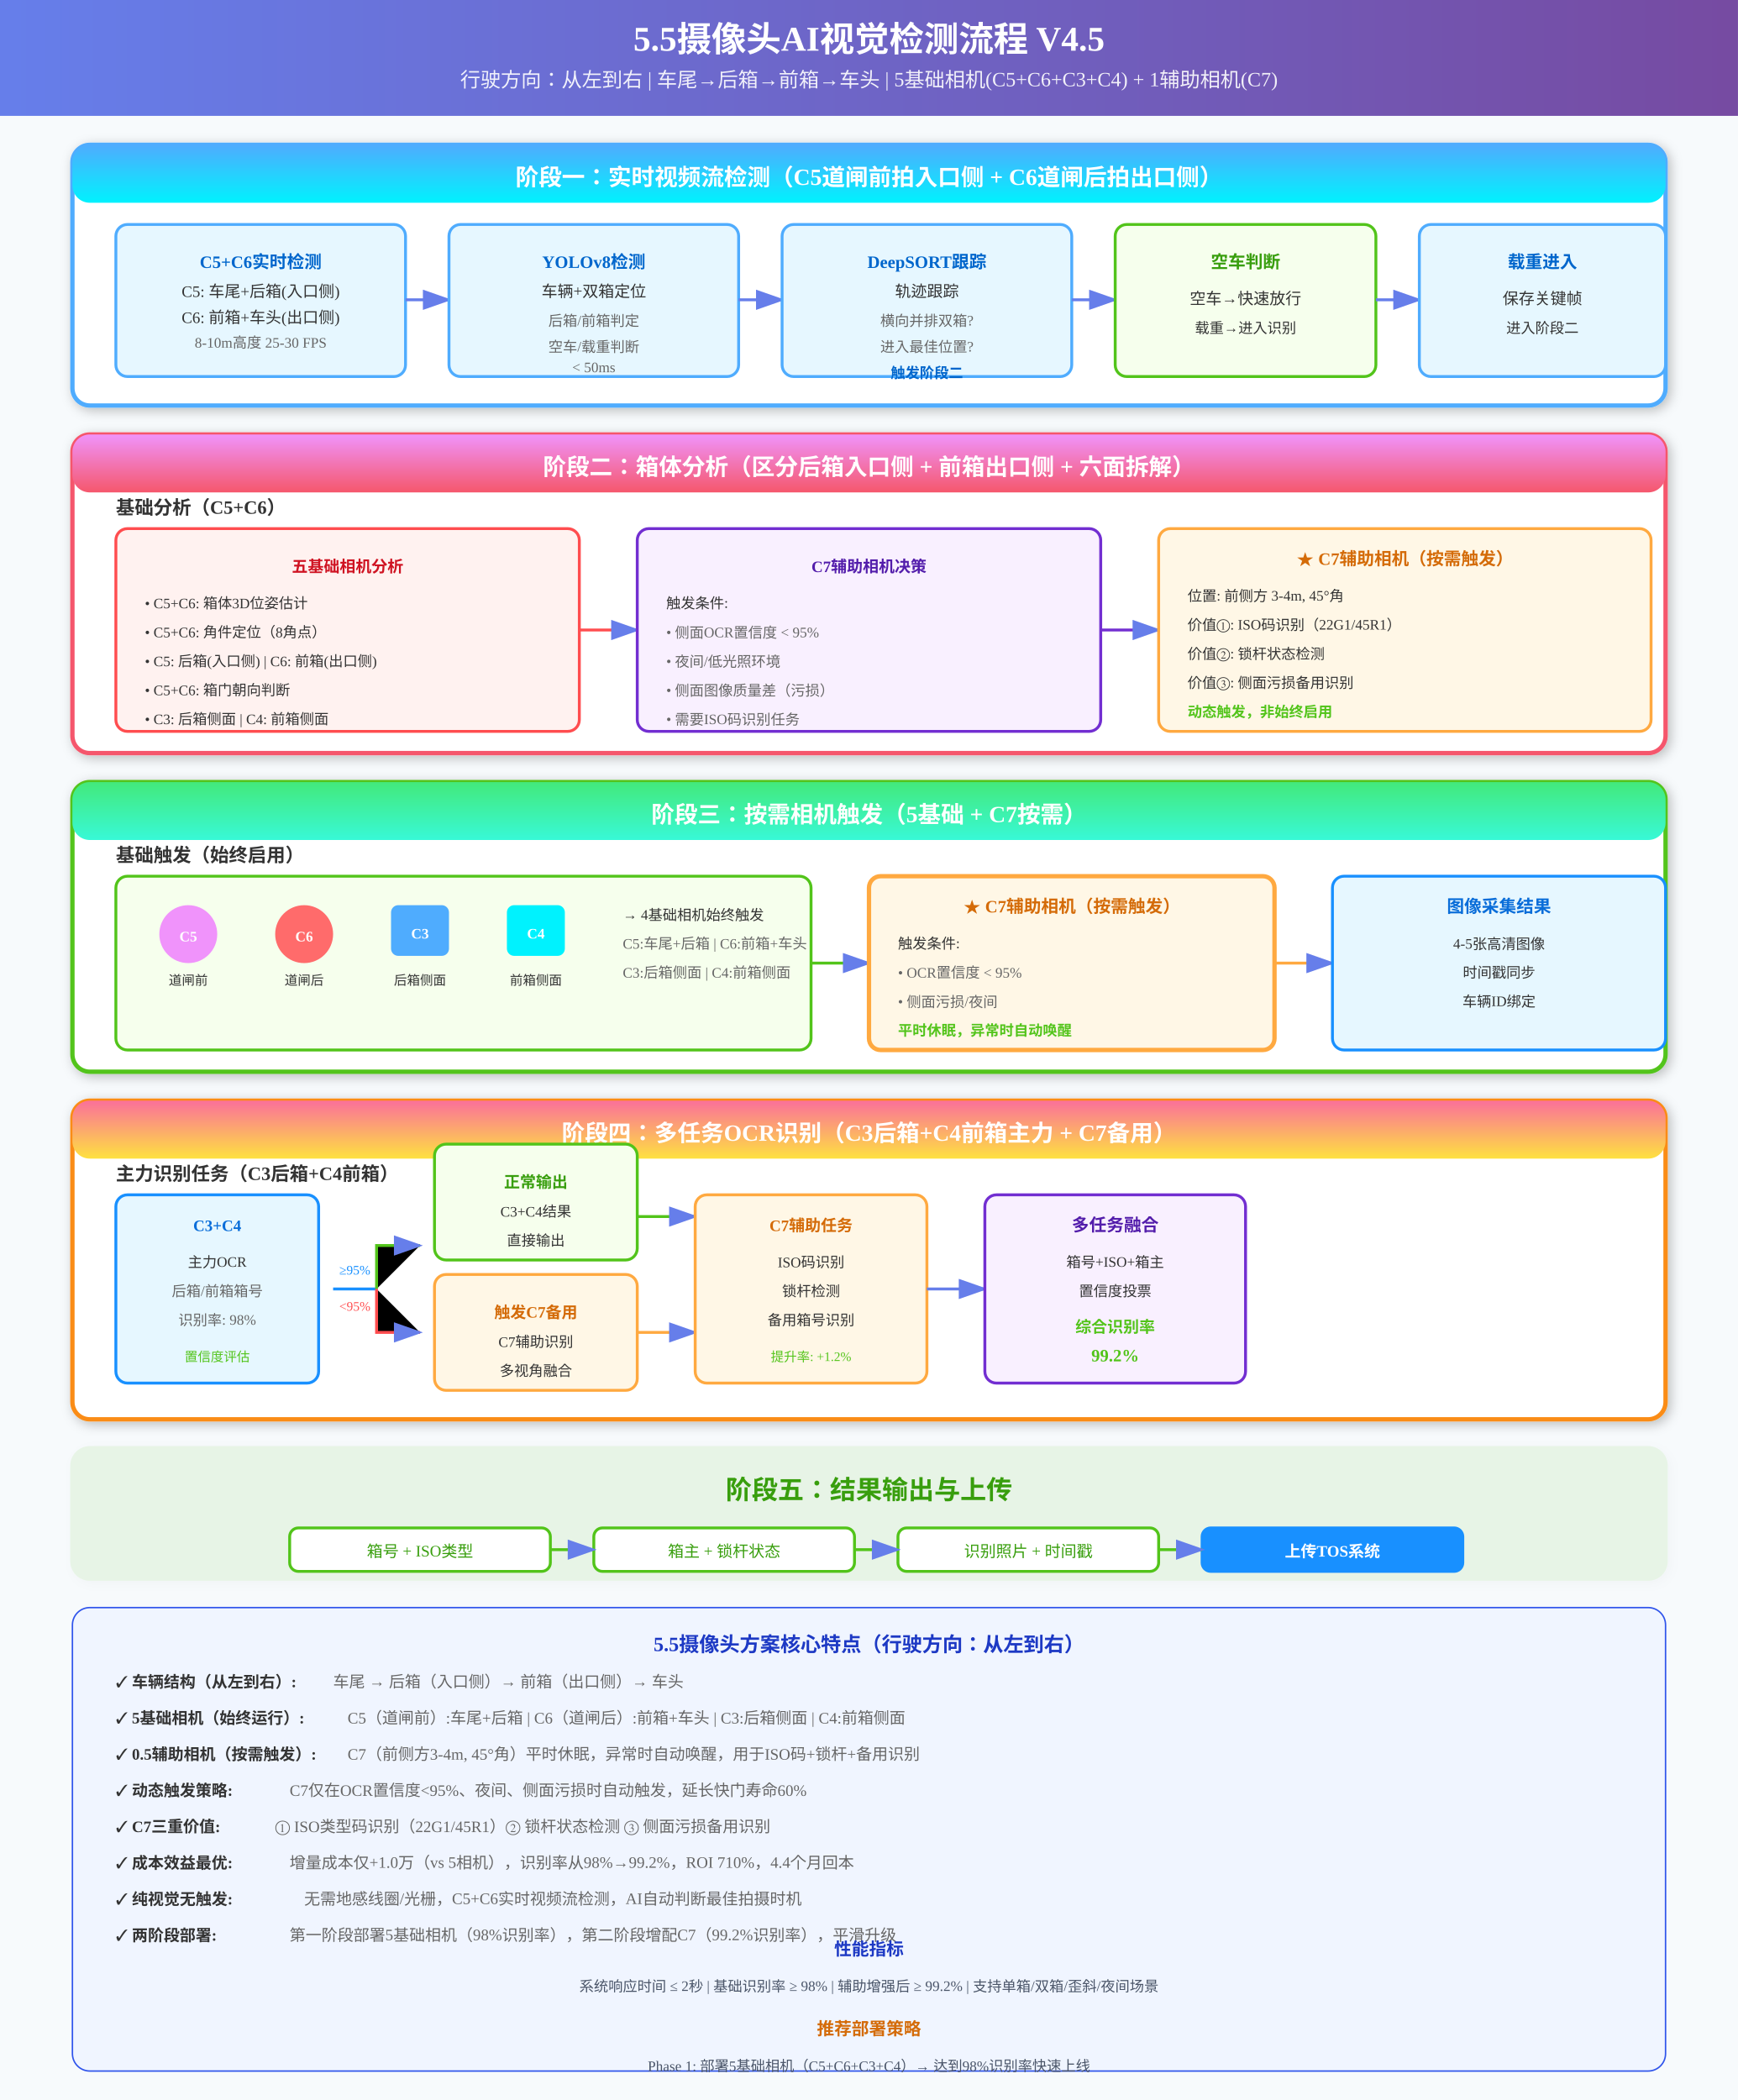
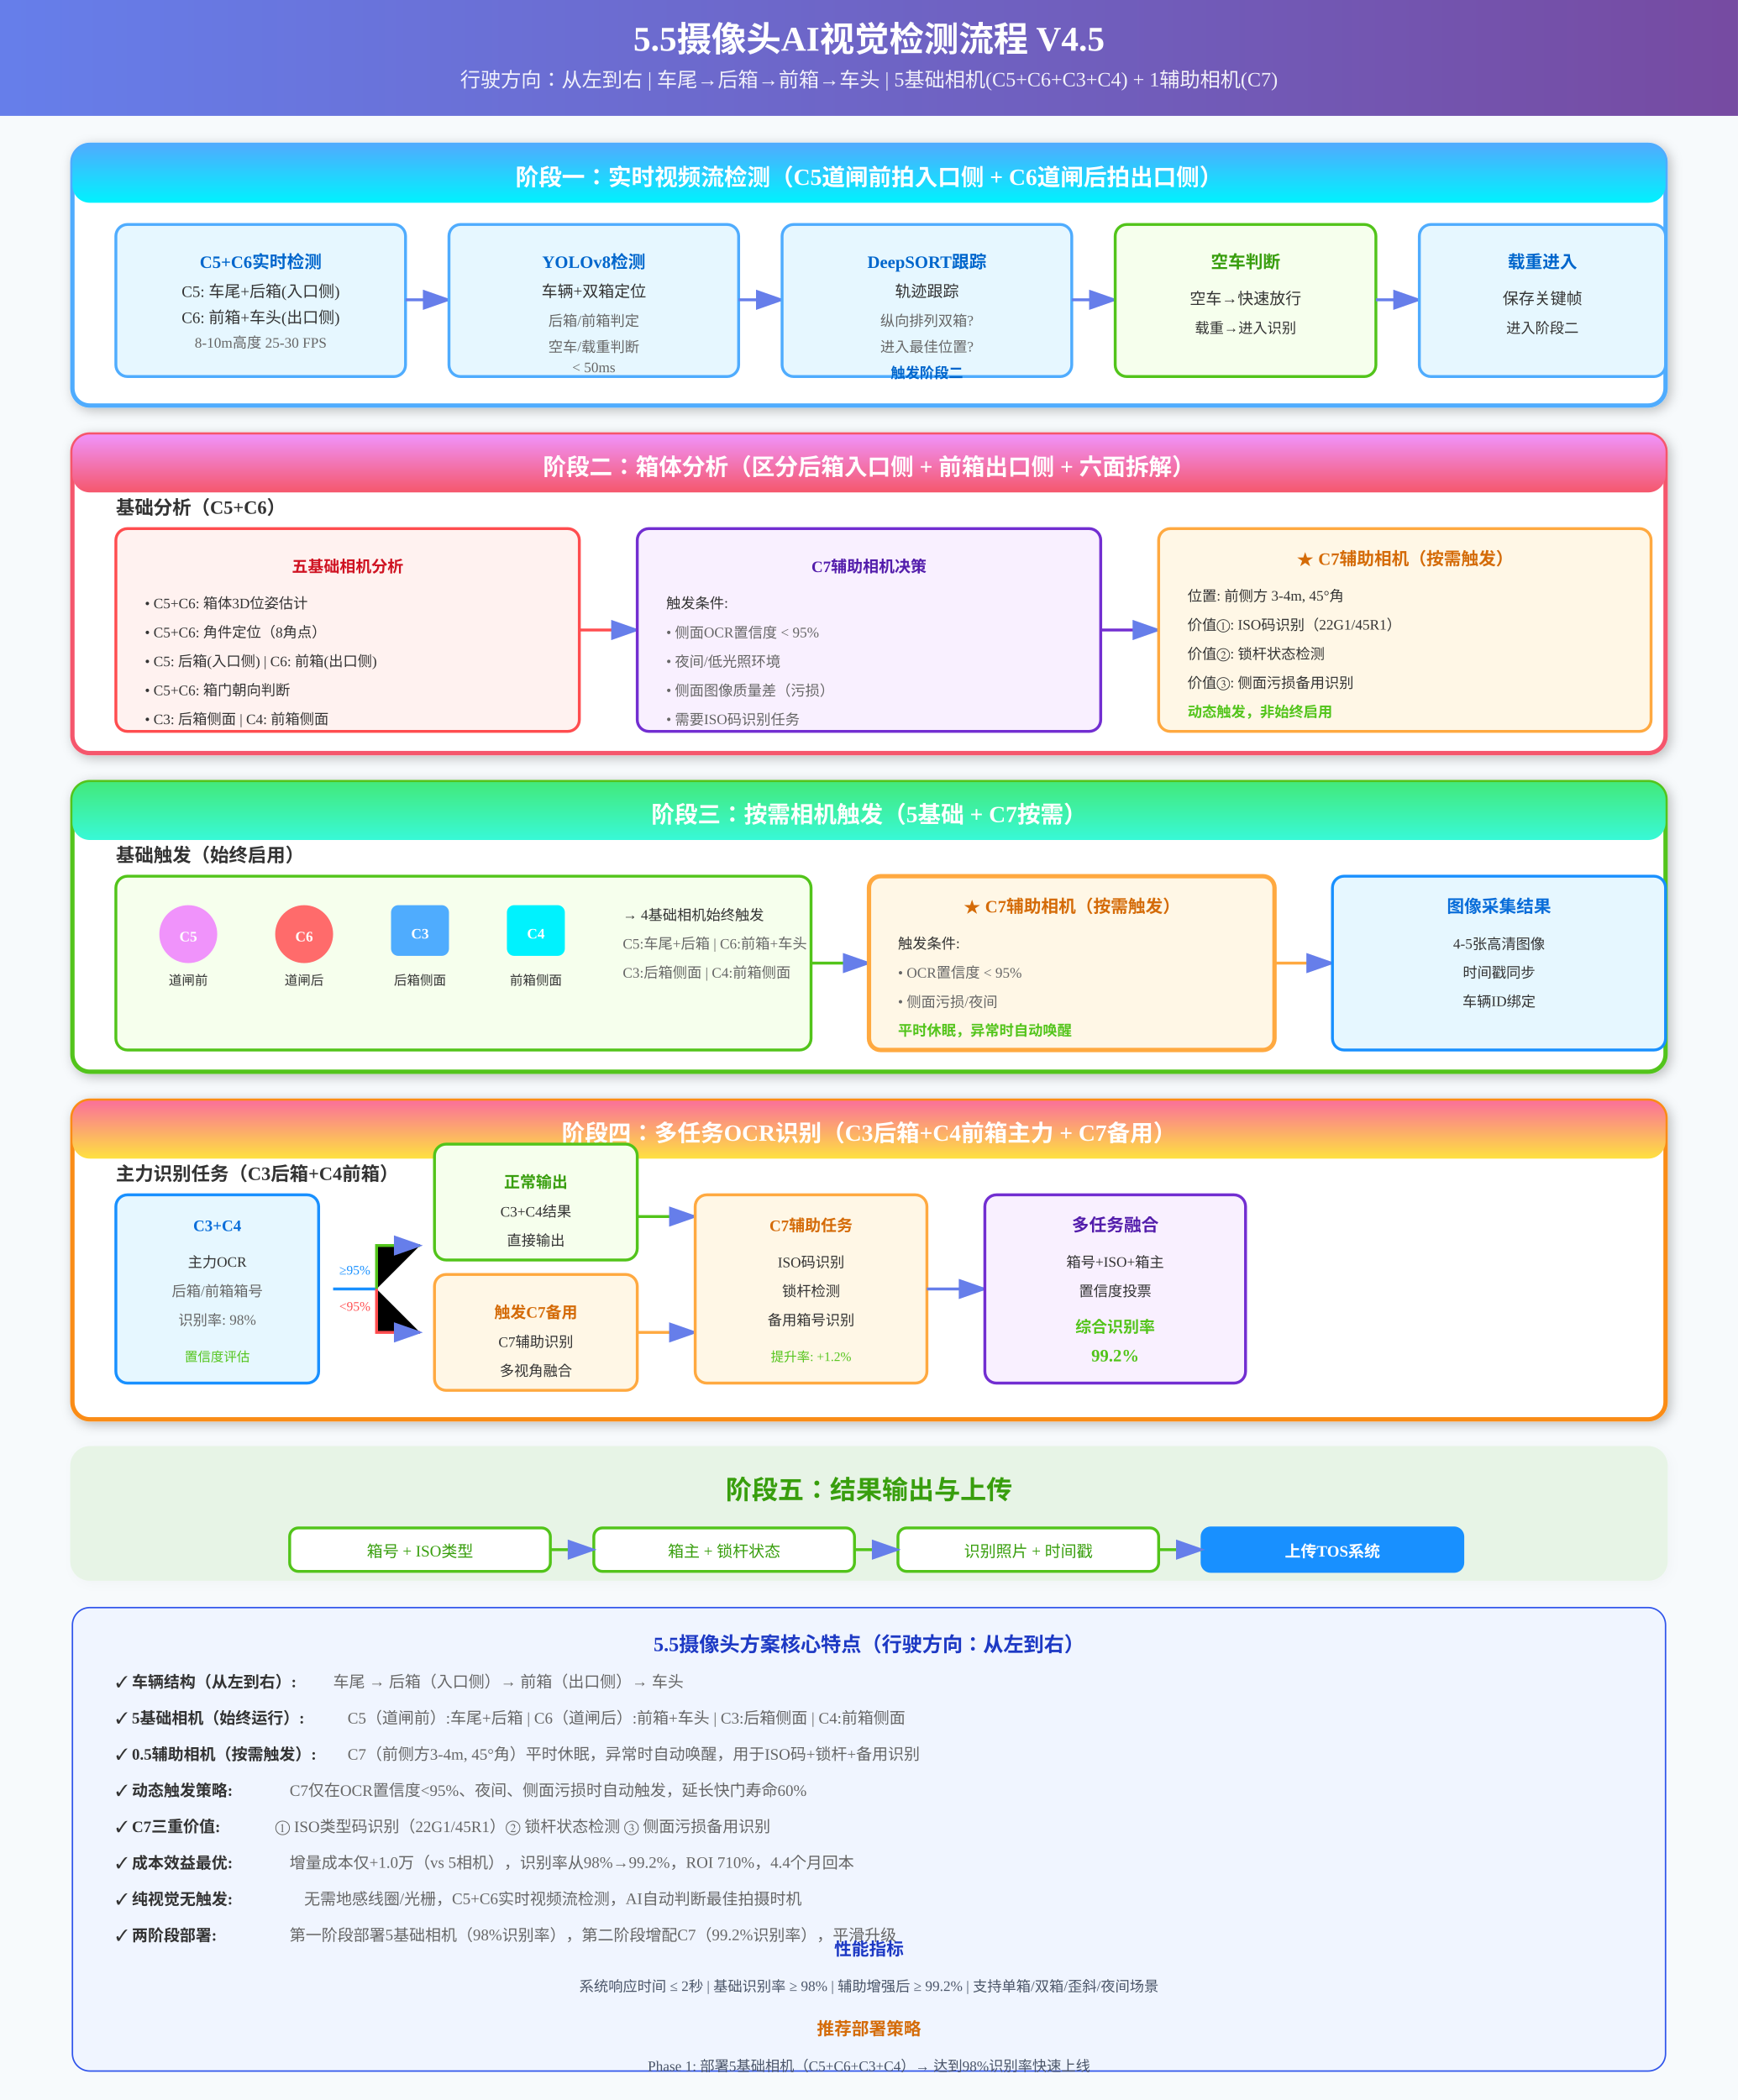
<svg xmlns="http://www.w3.org/2000/svg" width="1200" height="1450">
  <defs>
    <linearGradient id="headerGrad" x1="0%" y1="0%" x2="100%" y2="0%">
      <stop offset="0%" style="stop-color:#667eea;stop-opacity:1" />
      <stop offset="100%" style="stop-color:#764ba2;stop-opacity:1" />
    </linearGradient>
    <linearGradient id="stage1Grad" x1="0%" y1="0%" x2="0%" y2="100%">
      <stop offset="0%" style="stop-color:#4facfe;stop-opacity:1" />
      <stop offset="100%" style="stop-color:#00f2fe;stop-opacity:1" />
    </linearGradient>
    <linearGradient id="stage2Grad" x1="0%" y1="0%" x2="0%" y2="100%">
      <stop offset="0%" style="stop-color:#f093fb;stop-opacity:1" />
      <stop offset="100%" style="stop-color:#f5576c;stop-opacity:1" />
    </linearGradient>
    <linearGradient id="stage3Grad" x1="0%" y1="0%" x2="0%" y2="100%">
      <stop offset="0%" style="stop-color:#43e97b;stop-opacity:1" />
      <stop offset="100%" style="stop-color:#38f9d7;stop-opacity:1" />
    </linearGradient>
    <linearGradient id="stage4Grad" x1="0%" y1="0%" x2="0%" y2="100%">
      <stop offset="0%" style="stop-color:#fa709a;stop-opacity:1" />
      <stop offset="100%" style="stop-color:#fee140;stop-opacity:1" />
    </linearGradient>
    <linearGradient id="assistGrad" x1="0%" y1="0%" x2="0%" y2="100%">
      <stop offset="0%" style="stop-color:#ffa940;stop-opacity:1" />
      <stop offset="100%" style="stop-color:#ffc53d;stop-opacity:1" />
    </linearGradient>
    <filter id="shadow">
      <feDropShadow dx="2" dy="2" stdDeviation="4" flood-opacity="0.25" />
    </filter>
    <marker id="arrowBlue" markerWidth="10" markerHeight="7" refX="9" refY="3.5" orient="auto">
      <polygon points="0 0, 10 3.5, 0 7" fill="#667eea" />
    </marker>
  </defs>
  <rect width="1200" height="1450" fill="#f7fafc" />
  <rect width="1200" height="80" fill="url(#headerGrad)" />
  <text x="600" y="35" text-anchor="middle" font-size="24" fill="white" font-weight="bold">
    5.5摄像头AI视觉检测流程 V4.5
  </text>
  <text x="600" y="60" text-anchor="middle" font-size="14" fill="rgba(255,255,255,0.9)">
    行驶方向：从左到右 | 车尾→后箱→前箱→车头 | 5基础相机(C5+C6+C3+C4) + 1辅助相机(C7)
  </text>
  <g transform="translate(50, 100)">
    <rect x="0" y="0" width="1100" height="180" rx="12" fill="white" stroke="#4facfe" stroke-width="3" filter="url(#shadow)" />
    <rect x="0" y="0" width="1100" height="40" rx="12" fill="url(#stage1Grad)" />
    <text x="550" y="28" text-anchor="middle" font-size="16" fill="white" font-weight="bold">阶段一：实时视频流检测（C5道闸前拍入口侧 + C6道闸后拍出口侧）</text>
    <g transform="translate(30, 55)">
      <rect x="0" y="0" width="200" height="105" rx="8" fill="#e6f7ff" stroke="#4facfe" stroke-width="2" />
      <text x="100" y="30" text-anchor="middle" font-size="12" fill="#0066cc" font-weight="bold">C5+C6实时检测</text>
      <text x="100" y="50" text-anchor="middle" font-size="11" fill="#333">C5: 车尾+后箱(入口侧)</text>
      <text x="100" y="68" text-anchor="middle" font-size="11" fill="#333">C6: 前箱+车头(出口侧)</text>
      <text x="100" y="85" text-anchor="middle" font-size="10" fill="#666">8-10m高度 25-30 FPS</text>
      <path d="M 200,52 L 230,52" stroke="#667eea" stroke-width="2" marker-end="url(#arrowBlue)" />
      <rect x="230" y="0" width="200" height="105" rx="8" fill="#e6f7ff" stroke="#4facfe" stroke-width="2" />
      <text x="330" y="30" text-anchor="middle" font-size="12" fill="#0066cc" font-weight="bold">YOLOv8检测</text>
      <text x="330" y="50" text-anchor="middle" font-size="11" fill="#333">车辆+双箱定位</text>
      <text x="330" y="70" text-anchor="middle" font-size="10" fill="#666">后箱/前箱判定</text>
      <text x="330" y="88" text-anchor="middle" font-size="10" fill="#666">空车/载重判断</text>
      <text x="330" y="102" text-anchor="middle" font-size="10" fill="#666">&lt; 50ms</text>
      <path d="M 430,52 L 460,52" stroke="#667eea" stroke-width="2" marker-end="url(#arrowBlue)" />
      <rect x="460" y="0" width="200" height="105" rx="8" fill="#e6f7ff" stroke="#4facfe" stroke-width="2" />
      <text x="560" y="30" text-anchor="middle" font-size="12" fill="#0066cc" font-weight="bold">DeepSORT跟踪</text>
      <text x="560" y="50" text-anchor="middle" font-size="11" fill="#333">轨迹跟踪</text>
-       <text x="560" y="70" text-anchor="middle" font-size="10" fill="#666">横向并排双箱?</text>
+       <text x="560" y="70" text-anchor="middle" font-size="10" fill="#666">纵向排列双箱?</text>
      <text x="560" y="88" text-anchor="middle" font-size="10" fill="#666">进入最佳位置?</text>
      <text x="560" y="106" text-anchor="middle" font-size="10" fill="#0066cc" font-weight="bold">触发阶段二</text>
      <path d="M 660,52 L 690,52" stroke="#667eea" stroke-width="2" marker-end="url(#arrowBlue)" />
      <rect x="690" y="0" width="180" height="105" rx="8" fill="#f6ffed" stroke="#52c41a" stroke-width="2" />
      <text x="780" y="30" text-anchor="middle" font-size="12" fill="#389e0d" font-weight="bold">空车判断</text>
      <text x="780" y="55" text-anchor="middle" font-size="11" fill="#333">空车→快速放行</text>
      <text x="780" y="75" text-anchor="middle" font-size="10" fill="#333">载重→进入识别</text>
      <path d="M 870,52 L 900,52" stroke="#667eea" stroke-width="2" marker-end="url(#arrowBlue)" />
      <rect x="900" y="0" width="170" height="105" rx="8" fill="#e6f7ff" stroke="#4facfe" stroke-width="2" />
      <text x="985" y="30" text-anchor="middle" font-size="12" fill="#0066cc" font-weight="bold">载重进入</text>
      <text x="985" y="55" text-anchor="middle" font-size="11" fill="#333">保存关键帧</text>
      <text x="985" y="75" text-anchor="middle" font-size="10" fill="#333">进入阶段二</text>
    </g>
  </g>
  <g transform="translate(50, 300)">
    <rect x="0" y="0" width="1100" height="220" rx="12" fill="white" stroke="#f5576c" stroke-width="3" filter="url(#shadow)" />
    <rect x="0" y="0" width="1100" height="40" rx="12" fill="url(#stage2Grad)" />
    <text x="550" y="28" text-anchor="middle" font-size="16" fill="white" font-weight="bold">阶段二：箱体分析（区分后箱入口侧 + 前箱出口侧 + 六面拆解）</text>
    <g transform="translate(30, 55)">
      <text x="0" y="0" font-size="13" fill="#333" font-weight="bold">基础分析（C5+C6）</text>
      <rect x="0" y="10" width="320" height="140" rx="8" fill="#fff2f0" stroke="#ff4d4f" stroke-width="2" />
      <text x="160" y="40" text-anchor="middle" font-size="11" fill="#cf1322" font-weight="bold">五基础相机分析</text>
      <text x="20" y="65" font-size="10" fill="#333">• C5+C6: 箱体3D位姿估计</text>
      <text x="20" y="85" font-size="10" fill="#333">• C5+C6: 角件定位（8角点）</text>
      <text x="20" y="105" font-size="10" fill="#333">• C5: 后箱(入口侧) | C6: 前箱(出口侧)</text>
      <text x="20" y="125" font-size="10" fill="#333">• C5+C6: 箱门朝向判断</text>
      <text x="20" y="145" font-size="10" fill="#333">• C3: 后箱侧面 | C4: 前箱侧面</text>
      <path d="M 320,80 L 360,80" stroke="#ff4d4f" stroke-width="2" marker-end="url(#arrowBlue)" />
      <rect x="360" y="10" width="320" height="140" rx="8" fill="#f9f0ff" stroke="#722ed1" stroke-width="2" />
      <text x="520" y="40" text-anchor="middle" font-size="11" fill="#531dab" font-weight="bold">C7辅助相机决策</text>
      <text x="380" y="65" font-size="10" fill="#333">触发条件:</text>
      <text x="380" y="85" font-size="10" fill="#666">• 侧面OCR置信度 &lt; 95%</text>
      <text x="380" y="105" font-size="10" fill="#666">• 夜间/低光照环境</text>
      <text x="380" y="125" font-size="10" fill="#666">• 侧面图像质量差（污损）</text>
      <text x="380" y="145" font-size="10" fill="#666">• 需要ISO码识别任务</text>
      <path d="M 680,80 L 720,80" stroke="#722ed1" stroke-width="2" marker-end="url(#arrowBlue)" />
      <rect x="720" y="10" width="340" height="140" rx="8" fill="#fff7e6" stroke="#ffa940" stroke-width="2" />
      <text x="890" y="35" text-anchor="middle" font-size="12" fill="#d46b08" font-weight="bold">★ C7辅助相机（按需触发）</text>
      <text x="740" y="60" font-size="10" fill="#333">位置: 前侧方 3-4m, 45°角</text>
      <text x="740" y="80" font-size="10" fill="#333">价值①: ISO码识别（22G1/45R1）</text>
      <text x="740" y="100" font-size="10" fill="#333">价值②: 锁杆状态检测</text>
      <text x="740" y="120" font-size="10" fill="#333">价值③: 侧面污损备用识别</text>
      <text x="740" y="140" font-size="10" fill="#52c41a" font-weight="bold">动态触发，非始终启用</text>
    </g>
  </g>
  <g transform="translate(50, 540)">
    <rect x="0" y="0" width="1100" height="200" rx="12" fill="white" stroke="#52c41a" stroke-width="3" filter="url(#shadow)" />
    <rect x="0" y="0" width="1100" height="40" rx="12" fill="url(#stage3Grad)" />
    <text x="550" y="28" text-anchor="middle" font-size="16" fill="white" font-weight="bold">阶段三：按需相机触发（5基础 + C7按需）</text>
    <g transform="translate(30, 55)">
      <text x="0" y="0" font-size="13" fill="#333" font-weight="bold">基础触发（始终启用）</text>
      <rect x="0" y="10" width="480" height="120" rx="8" fill="#f6ffed" stroke="#52c41a" stroke-width="2" />
      <g transform="translate(20, 30)">
        <circle cx="30" cy="20" r="20" fill="#f093fb" />
        <text x="30" y="25" text-anchor="middle" font-size="10" fill="white" font-weight="bold">C5</text>
        <text x="30" y="55" text-anchor="middle" font-size="9" fill="#333">道闸前</text>
      </g>
      <g transform="translate(100, 30)">
        <circle cx="30" cy="20" r="20" fill="#ff6b6b" />
        <text x="30" y="25" text-anchor="middle" font-size="10" fill="white" font-weight="bold">C6</text>
        <text x="30" y="55" text-anchor="middle" font-size="9" fill="#333">道闸后</text>
      </g>
      <g transform="translate(180, 30)">
        <rect x="10" y="0" width="40" height="35" rx="5" fill="#4facfe" />
        <text x="30" y="23" text-anchor="middle" font-size="10" fill="white" font-weight="bold">C3</text>
        <text x="30" y="55" text-anchor="middle" font-size="9" fill="#333">后箱侧面</text>
      </g>
      <g transform="translate(260, 30)">
        <rect x="10" y="0" width="40" height="35" rx="5" fill="#00f2fe" />
        <text x="30" y="23" text-anchor="middle" font-size="10" fill="white" font-weight="bold">C4</text>
        <text x="30" y="55" text-anchor="middle" font-size="9" fill="#333">前箱侧面</text>
      </g>
      <text x="350" y="40" font-size="10" fill="#333">→ 4基础相机始终触发</text>
      <text x="350" y="60" font-size="10" fill="#666">C5:车尾+后箱 | C6:前箱+车头</text>
      <text x="350" y="80" font-size="10" fill="#666">C3:后箱侧面 | C4:前箱侧面</text>
      <path d="M 480,70 L 520,70" stroke="#52c41a" stroke-width="2" marker-end="url(#arrowBlue)" />
      <rect x="520" y="10" width="280" height="120" rx="8" fill="#fff7e6" stroke="#ffa940" stroke-width="3" />
      <text x="660" y="35" text-anchor="middle" font-size="12" fill="#d46b08" font-weight="bold">★ C7辅助相机（按需触发）</text>
      <text x="540" y="60" font-size="10" fill="#333">触发条件:</text>
      <text x="540" y="80" font-size="10" fill="#666">• OCR置信度 &lt; 95%</text>
      <text x="540" y="100" font-size="10" fill="#666">• 侧面污损/夜间</text>
      <text x="540" y="120" font-size="10" fill="#52c41a" font-weight="bold">平时休眠，异常时自动唤醒</text>
      <path d="M 800,70 L 840,70" stroke="#ffa940" stroke-width="2" marker-end="url(#arrowBlue)" />
      <rect x="840" y="10" width="230" height="120" rx="8" fill="#e6f7ff" stroke="#1890ff" stroke-width="2" />
      <text x="955" y="35" text-anchor="middle" font-size="12" fill="#096dd9" font-weight="bold">图像采集结果</text>
      <text x="955" y="60" text-anchor="middle" font-size="10" fill="#333">4-5张高清图像</text>
      <text x="955" y="80" text-anchor="middle" font-size="10" fill="#333">时间戳同步</text>
      <text x="955" y="100" text-anchor="middle" font-size="10" fill="#333">车辆ID绑定</text>
    </g>
  </g>
  <g transform="translate(50, 760)">
    <rect x="0" y="0" width="1100" height="220" rx="12" fill="white" stroke="#fa8c16" stroke-width="3" filter="url(#shadow)" />
    <rect x="0" y="0" width="1100" height="40" rx="12" fill="url(#stage4Grad)" />
    <text x="550" y="28" text-anchor="middle" font-size="16" fill="white" font-weight="bold">阶段四：多任务OCR识别（C3后箱+C4前箱主力 + C7备用）</text>
    <g transform="translate(30, 55)">
      <text x="0" y="0" font-size="13" fill="#333" font-weight="bold">主力识别任务（C3后箱+C4前箱）</text>
      <rect x="0" y="10" width="140" height="130" rx="8" fill="#e6f7ff" stroke="#1890ff" stroke-width="2" />
      <text x="70" y="35" text-anchor="middle" font-size="11" fill="#096dd9" font-weight="bold">C3+C4</text>
      <text x="70" y="60" text-anchor="middle" font-size="10" fill="#333">主力OCR</text>
      <text x="70" y="80" text-anchor="middle" font-size="10" fill="#666">后箱/前箱箱号</text>
      <text x="70" y="100" text-anchor="middle" font-size="10" fill="#666">识别率: 98%</text>
      <text x="70" y="125" text-anchor="middle" font-size="9" fill="#52c41a">置信度评估</text>
      <g transform="translate(150, 75)">
        <path d="M 0,0 L 30,0" stroke="#1890ff" stroke-width="2" />
        <text x="15" y="-10" text-anchor="middle" font-size="9" fill="#1890ff">≥95%</text>
        <path d="M 30,0 L 30,-30 L 60,-30" stroke="#52c41a" stroke-width="2" marker-end="url(#arrowBlue)" />
        <text x="15" y="15" text-anchor="middle" font-size="9" fill="#ff4d4f">&lt;95%</text>
        <path d="M 30,0 L 30,30 L 60,30" stroke="#ff4d4f" stroke-width="2" marker-end="url(#arrowBlue)" />
      </g>
      <rect x="220" y="-25" width="140" height="80" rx="8" fill="#f6ffed" stroke="#52c41a" stroke-width="2" />
      <text x="290" y="5" text-anchor="middle" font-size="11" fill="#389e0d" font-weight="bold">正常输出</text>
      <text x="290" y="25" text-anchor="middle" font-size="10" fill="#333">C3+C4结果</text>
      <text x="290" y="45" text-anchor="middle" font-size="10" fill="#333">直接输出</text>
      <rect x="220" y="65" width="140" height="80" rx="8" fill="#fff7e6" stroke="#ffa940" stroke-width="2" />
      <text x="290" y="95" text-anchor="middle" font-size="11" fill="#d46b08" font-weight="bold">触发C7备用</text>
      <text x="290" y="115" text-anchor="middle" font-size="10" fill="#333">C7辅助识别</text>
      <text x="290" y="135" text-anchor="middle" font-size="10" fill="#333">多视角融合</text>
      <path d="M 360,25 L 400,25" stroke="#52c41a" stroke-width="2" marker-end="url(#arrowBlue)" />
      <path d="M 360,105 L 400,105" stroke="#ffa940" stroke-width="2" marker-end="url(#arrowBlue)" />
      <rect x="400" y="10" width="160" height="130" rx="8" fill="#fff7e6" stroke="#ffa940" stroke-width="2" />
      <text x="480" y="35" text-anchor="middle" font-size="11" fill="#d46b08" font-weight="bold">C7辅助任务</text>
      <text x="480" y="60" text-anchor="middle" font-size="10" fill="#333">ISO码识别</text>
      <text x="480" y="80" text-anchor="middle" font-size="10" fill="#333">锁杆检测</text>
      <text x="480" y="100" text-anchor="middle" font-size="10" fill="#333">备用箱号识别</text>
      <text x="480" y="125" text-anchor="middle" font-size="9" fill="#52c41a">提升率: +1.2%</text>
      <path d="M 560,75 L 600,75" stroke="#667eea" stroke-width="2" marker-end="url(#arrowBlue)" />
      <rect x="600" y="10" width="180" height="130" rx="8" fill="#f9f0ff" stroke="#722ed1" stroke-width="2" />
      <text x="690" y="35" text-anchor="middle" font-size="12" fill="#531dab" font-weight="bold">多任务融合</text>
      <text x="690" y="60" text-anchor="middle" font-size="10" fill="#333">箱号+ISO+箱主</text>
      <text x="690" y="80" text-anchor="middle" font-size="10" fill="#333">置信度投票</text>
      <text x="690" y="105" text-anchor="middle" font-size="11" fill="#52c41a" font-weight="bold">综合识别率</text>
      <text x="690" y="125" text-anchor="middle" font-size="12" fill="#52c41a" font-weight="bold">99.2%</text>
    </g>
  </g>
  <g transform="translate(50, 1000)">
    <rect x="0" y="0" width="1100" height="90" rx="12" fill="#52c41a" opacity="0.1" stroke="#52c41a" stroke-width="3" filter="url(#shadow)" />
    <text x="550" y="35" text-anchor="middle" font-size="18" fill="#389e0d" font-weight="bold">阶段五：结果输出与上传</text>
    <g transform="translate(150, 55)">
      <rect x="0" y="0" width="180" height="30" rx="6" fill="white" stroke="#52c41a" stroke-width="2" />
      <text x="90" y="20" text-anchor="middle" font-size="11" fill="#389e0d">箱号 + ISO类型</text>
    </g>
    <g transform="translate(360, 55)">
      <rect x="0" y="0" width="180" height="30" rx="6" fill="white" stroke="#52c41a" stroke-width="2" />
      <text x="90" y="20" text-anchor="middle" font-size="11" fill="#389e0d">箱主 + 锁杆状态</text>
    </g>
    <g transform="translate(570, 55)">
      <rect x="0" y="0" width="180" height="30" rx="6" fill="white" stroke="#52c41a" stroke-width="2" />
      <text x="90" y="20" text-anchor="middle" font-size="11" fill="#389e0d">识别照片 + 时间戳</text>
    </g>
    <g transform="translate(780, 55)">
      <rect x="0" y="0" width="180" height="30" rx="6" fill="#1890ff" stroke="#1890ff" stroke-width="2" />
      <text x="90" y="20" text-anchor="middle" font-size="11" fill="white" font-weight="bold">上传TOS系统</text>
    </g>
    <path d="M 330,70 L 360,70" stroke="#52c41a" stroke-width="2" marker-end="url(#arrowBlue)" />
    <path d="M 540,70 L 570,70" stroke="#52c41a" stroke-width="2" marker-end="url(#arrowBlue)" />
    <path d="M 750,70 L 780,70" stroke="#52c41a" stroke-width="2" marker-end="url(#arrowBlue)" />
  </g>
  <g transform="translate(50, 1110)">
    <rect x="0" y="0" width="1100" height="320" rx="12" fill="#f0f5ff" stroke="#2f54eb" stroke-width="1" />
    <text x="550" y="30" text-anchor="middle" font-size="14" fill="#1d39c4" font-weight="bold">5.5摄像头方案核心特点（行驶方向：从左到右）</text>
    <g transform="translate(30, 55)">
      <text x="0" y="0" font-size="11" fill="#333" font-weight="bold">✓ 车辆结构（从左到右）:</text>
      <text x="150" y="0" font-size="11" fill="#666">车尾 → 后箱（入口侧）→ 前箱（出口侧）→ 车头</text>
      <text x="0" y="25" font-size="11" fill="#333" font-weight="bold">✓ 5基础相机（始终运行）:</text>
      <text x="160" y="25" font-size="11" fill="#666">C5（道闸前）:车尾+后箱 | C6（道闸后）:前箱+车头 | C3:后箱侧面 | C4:前箱侧面</text>
      <text x="0" y="50" font-size="11" fill="#333" font-weight="bold">✓ 0.5辅助相机（按需触发）:</text>
      <text x="160" y="50" font-size="11" fill="#666">C7（前侧方3-4m, 45°角）平时休眠，异常时自动唤醒，用于ISO码+锁杆+备用识别</text>
      <text x="0" y="75" font-size="11" fill="#333" font-weight="bold">✓ 动态触发策略:</text>
      <text x="120" y="75" font-size="11" fill="#666">C7仅在OCR置信度&lt;95%、夜间、侧面污损时自动触发，延长快门寿命60%</text>
      <text x="0" y="100" font-size="11" fill="#333" font-weight="bold">✓ C7三重价值:</text>
      <text x="110" y="100" font-size="11" fill="#666">① ISO类型码识别（22G1/45R1）② 锁杆状态检测 ③ 侧面污损备用识别</text>
      <text x="0" y="125" font-size="11" fill="#333" font-weight="bold">✓ 成本效益最优:</text>
      <text x="120" y="125" font-size="11" fill="#666">增量成本仅+1.0万（vs 5相机），识别率从98%→99.2%，ROI 710%，4.4个月回本</text>
      <text x="0" y="150" font-size="11" fill="#333" font-weight="bold">✓ 纯视觉无触发:</text>
      <text x="130" y="150" font-size="11" fill="#666">无需地感线圈/光栅，C5+C6实时视频流检测，AI自动判断最佳拍摄时机</text>
      <text x="0" y="175" font-size="11" fill="#333" font-weight="bold">✓ 两阶段部署:</text>
      <text x="120" y="175" font-size="11" fill="#666">第一阶段部署5基础相机（98%识别率），第二阶段增配C7（99.2%识别率），平滑升级</text>
    </g>
    <text x="550" y="240" text-anchor="middle" font-size="12" fill="#1d39c4" font-weight="bold">性能指标</text>
    <text x="550" y="265" text-anchor="middle" font-size="10" fill="#4a5568">
      系统响应时间 ≤ 2秒 | 基础识别率 ≥ 98% | 辅助增强后 ≥ 99.2% | 支持单箱/双箱/歪斜/夜间场景
    </text>
    <text x="550" y="295" text-anchor="middle" font-size="12" fill="#d46b08" font-weight="bold">推荐部署策略</text>
    <text x="550" y="320" text-anchor="middle" font-size="10" fill="#4a5568">
      Phase 1: 部署5基础相机（C5+C6+C3+C4）→ 达到98%识别率快速上线
    </text>
  </g>
</svg>
